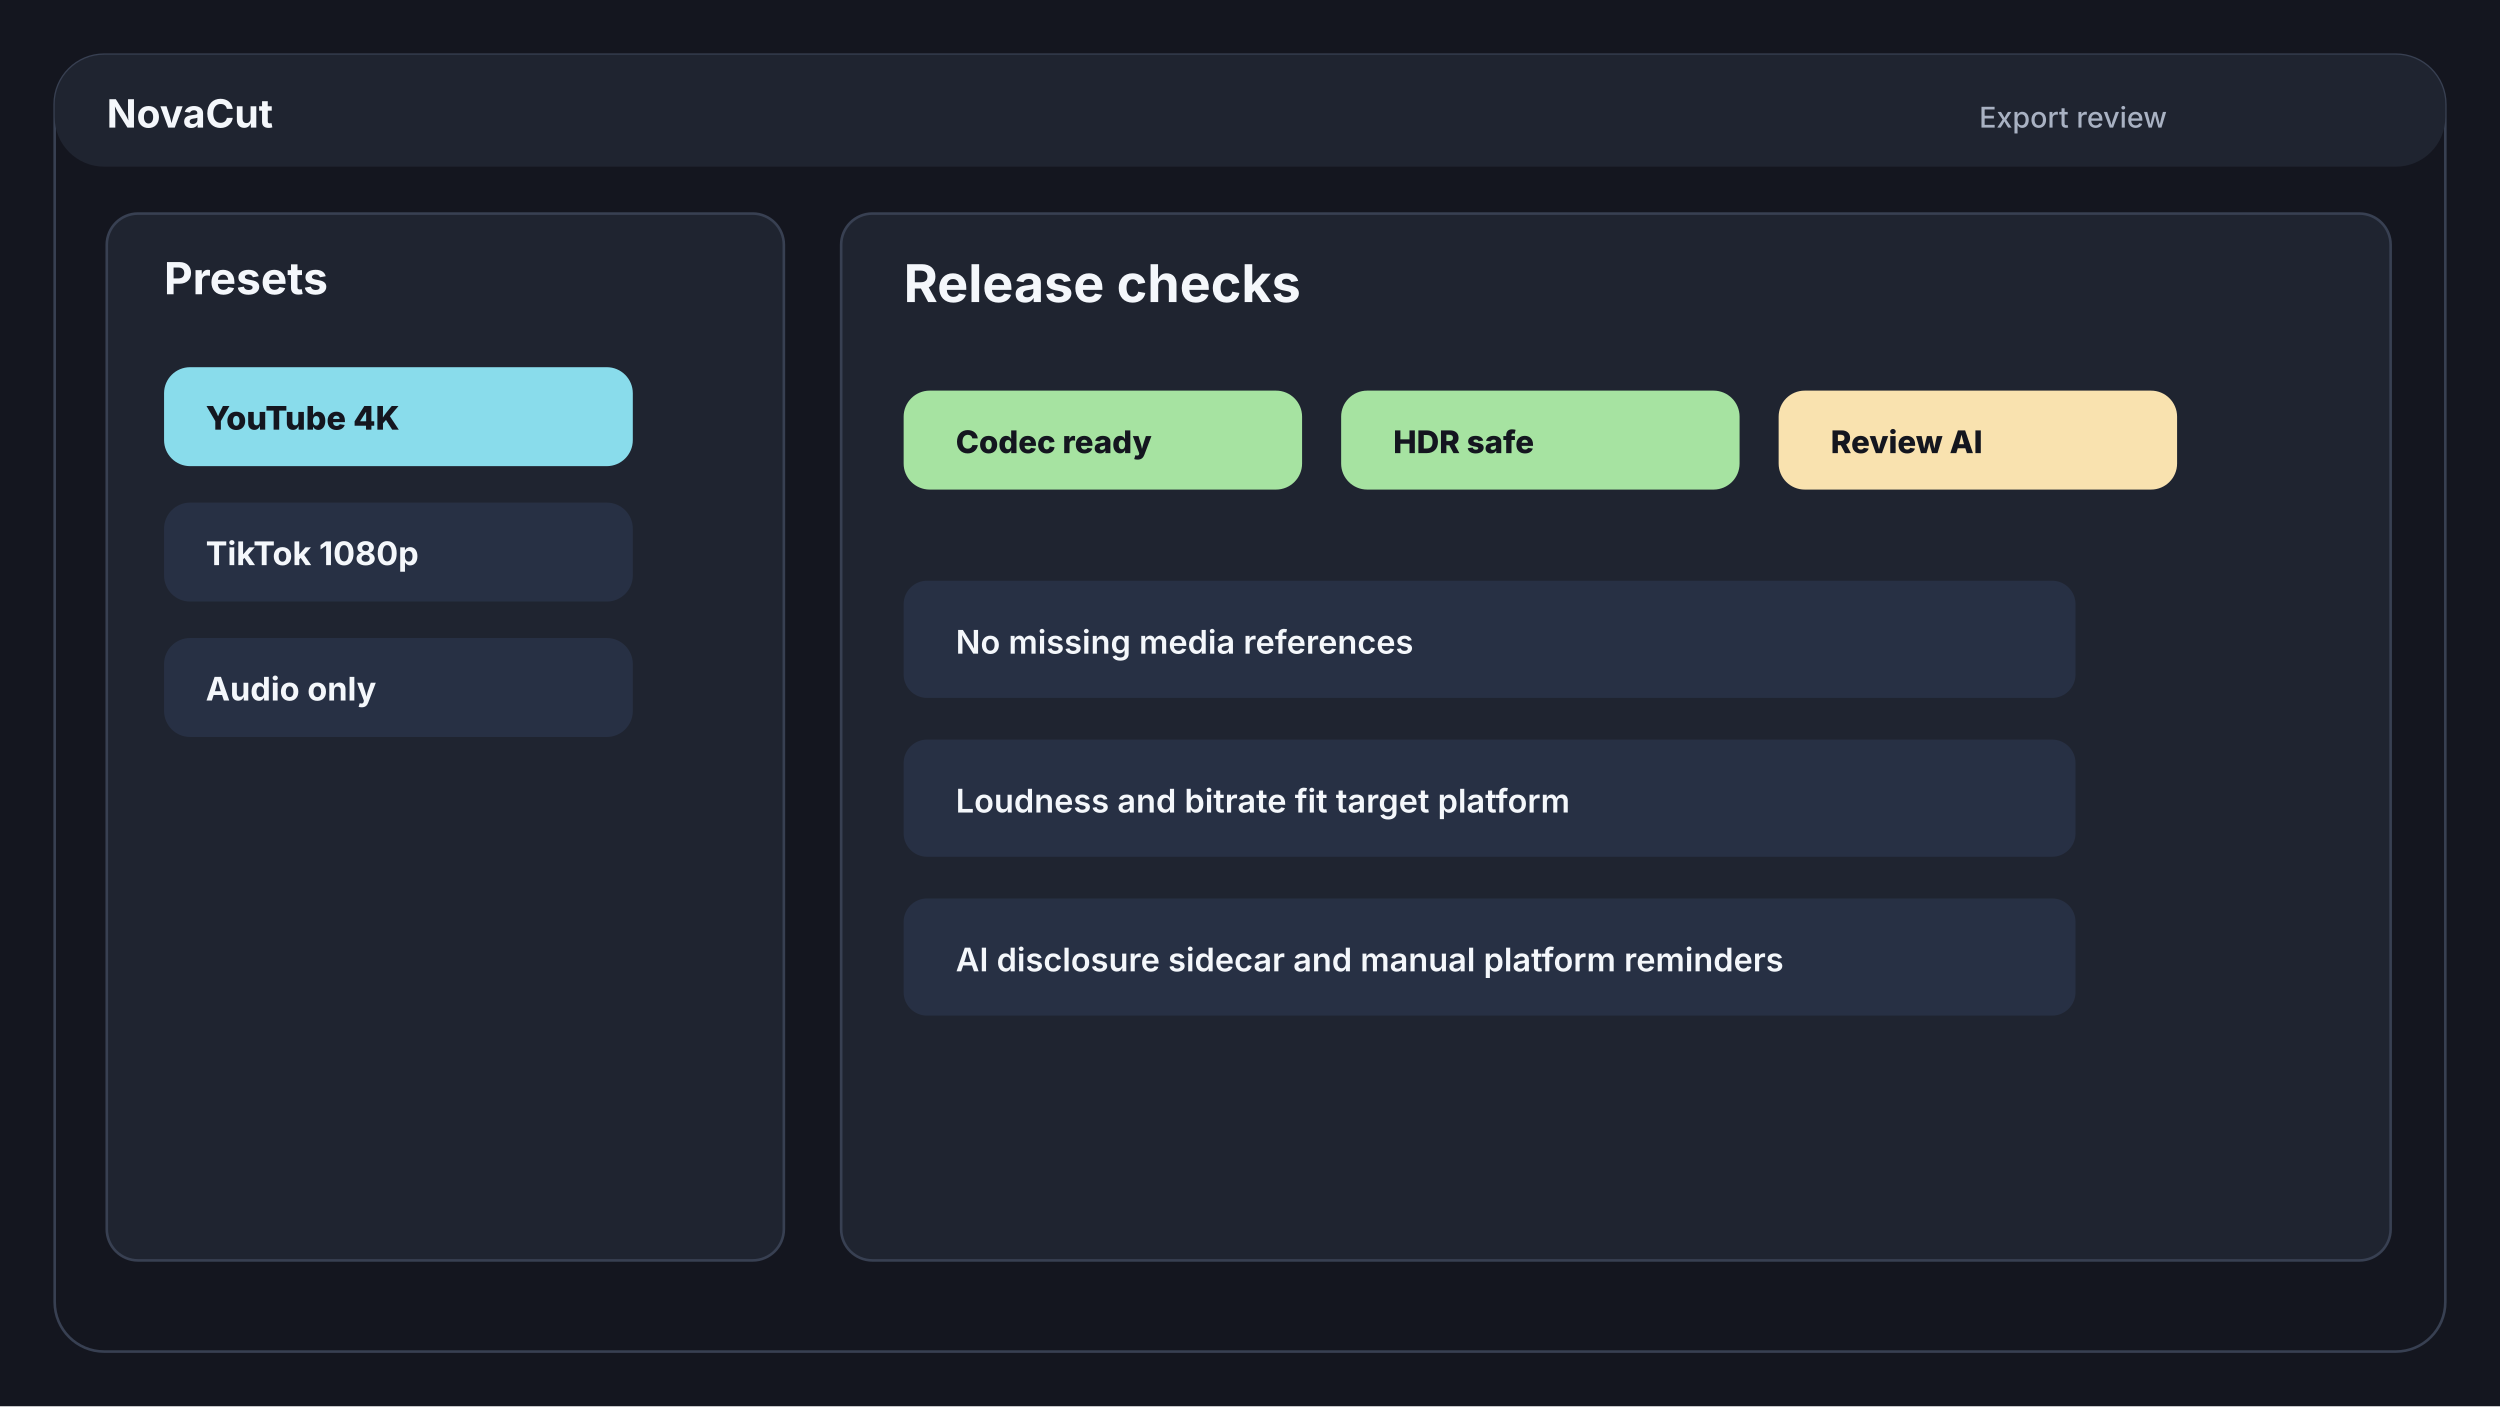
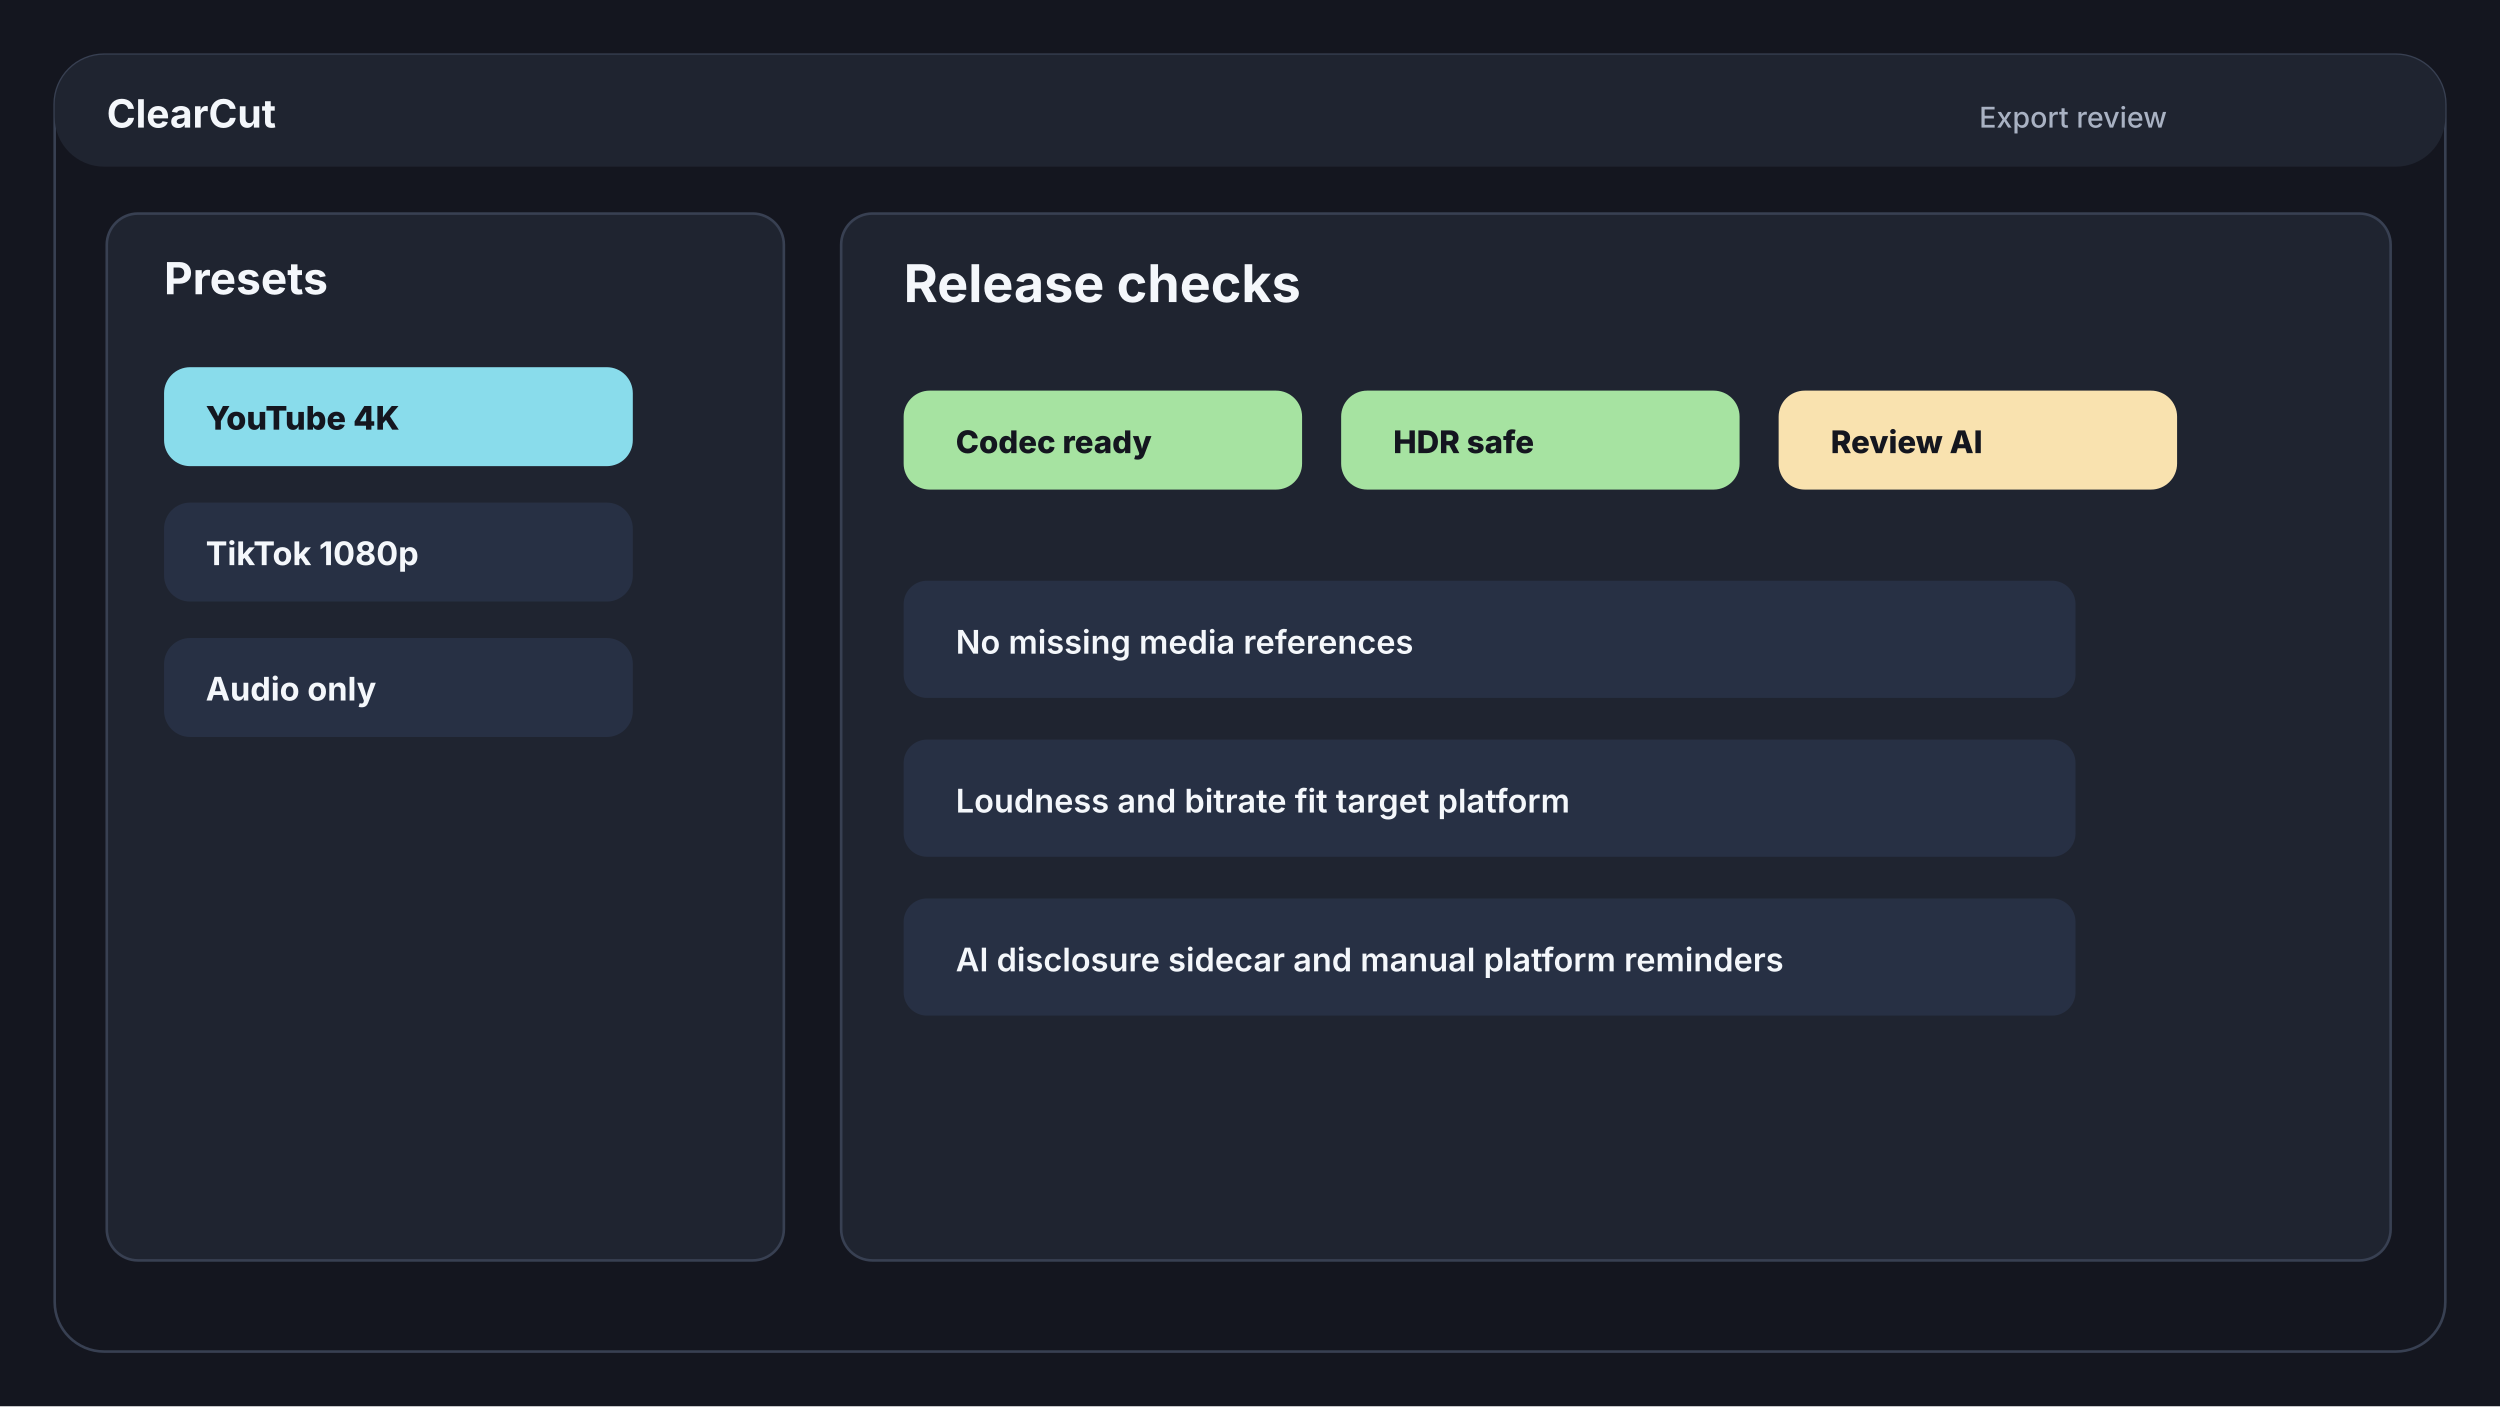
<svg xmlns="http://www.w3.org/2000/svg" width="1920" height="1080" viewBox="0 0 1920 1080">
  <rect width="1920" height="1080" fill="#14161f" />
  <rect x="42" y="42" width="1836" height="996" rx="38" fill="#14161f" stroke="#384052" stroke-width="2" />
  <rect x="42" y="42" width="1836" height="86" rx="38" fill="#1f2430" />
-   <text x="82" y="98" fill="#f4f7fb" font-family="Inter,Segoe UI,Arial,sans-serif" font-size="30" font-weight="700">NovaCut</text>
+   <text x="82" y="98" fill="#f4f7fb" font-family="Inter,Segoe UI,Arial,sans-serif" font-size="30" font-weight="700">ClearCut</text>
  <text x="1520" y="98" fill="#a9b2c3" font-family="Inter,Segoe UI,Arial,sans-serif" font-size="22" font-weight="500">Export review</text>
  <rect x="82" y="164" width="520" height="804" rx="24" fill="#1f2430" stroke="#384052" stroke-width="2" />
  <text x="126" y="226" fill="#f4f7fb" font-family="Inter,Segoe UI,Arial,sans-serif" font-size="34" font-weight="750">Presets</text>
  <rect x="126" y="282" width="360" height="76" rx="20" fill="#89dceb" />
  <rect x="126" y="386" width="360" height="76" rx="20" fill="#273044" />
  <rect x="126" y="490" width="360" height="76" rx="20" fill="#273044" />
  <text x="158" y="330" fill="#14161f" font-family="Inter,Segoe UI,Arial,sans-serif" font-size="25" font-weight="800">YouTube 4K</text>
  <text x="158" y="434" fill="#f4f7fb" font-family="Inter,Segoe UI,Arial,sans-serif" font-size="25" font-weight="650">TikTok 1080p</text>
  <text x="158" y="538" fill="#f4f7fb" font-family="Inter,Segoe UI,Arial,sans-serif" font-size="25" font-weight="650">Audio only</text>
  <rect x="646" y="164" width="1190" height="804" rx="24" fill="#1f2430" stroke="#384052" stroke-width="2" />
  <text x="694" y="232" fill="#f4f7fb" font-family="Inter,Segoe UI,Arial,sans-serif" font-size="40" font-weight="750">Release checks</text>
  <rect x="694" y="300" width="306" height="76" rx="20" fill="#a6e3a1" />
  <rect x="1030" y="300" width="306" height="76" rx="20" fill="#a6e3a1" />
  <rect x="1366" y="300" width="306" height="76" rx="20" fill="#f9e2af" />
  <text x="734" y="348" fill="#14161f" font-family="Inter,Segoe UI,Arial,sans-serif" font-size="24" font-weight="800">Codec ready</text>
  <text x="1070" y="348" fill="#14161f" font-family="Inter,Segoe UI,Arial,sans-serif" font-size="24" font-weight="800">HDR safe</text>
  <text x="1406" y="348" fill="#14161f" font-family="Inter,Segoe UI,Arial,sans-serif" font-size="24" font-weight="800">Review AI</text>
  <rect x="694" y="446" width="900" height="90" rx="18" fill="#273044" />
  <rect x="694" y="568" width="900" height="90" rx="18" fill="#273044" />
  <rect x="694" y="690" width="900" height="90" rx="18" fill="#273044" />
  <text x="734" y="502" fill="#f4f7fb" font-family="Inter,Segoe UI,Arial,sans-serif" font-size="25" font-weight="600">No missing media references</text>
  <text x="734" y="624" fill="#f4f7fb" font-family="Inter,Segoe UI,Arial,sans-serif" font-size="25" font-weight="600">Loudness and bitrate fit target platform</text>
  <text x="734" y="746" fill="#f4f7fb" font-family="Inter,Segoe UI,Arial,sans-serif" font-size="25" font-weight="600">AI disclosure sidecar and manual platform reminders</text>
</svg>
